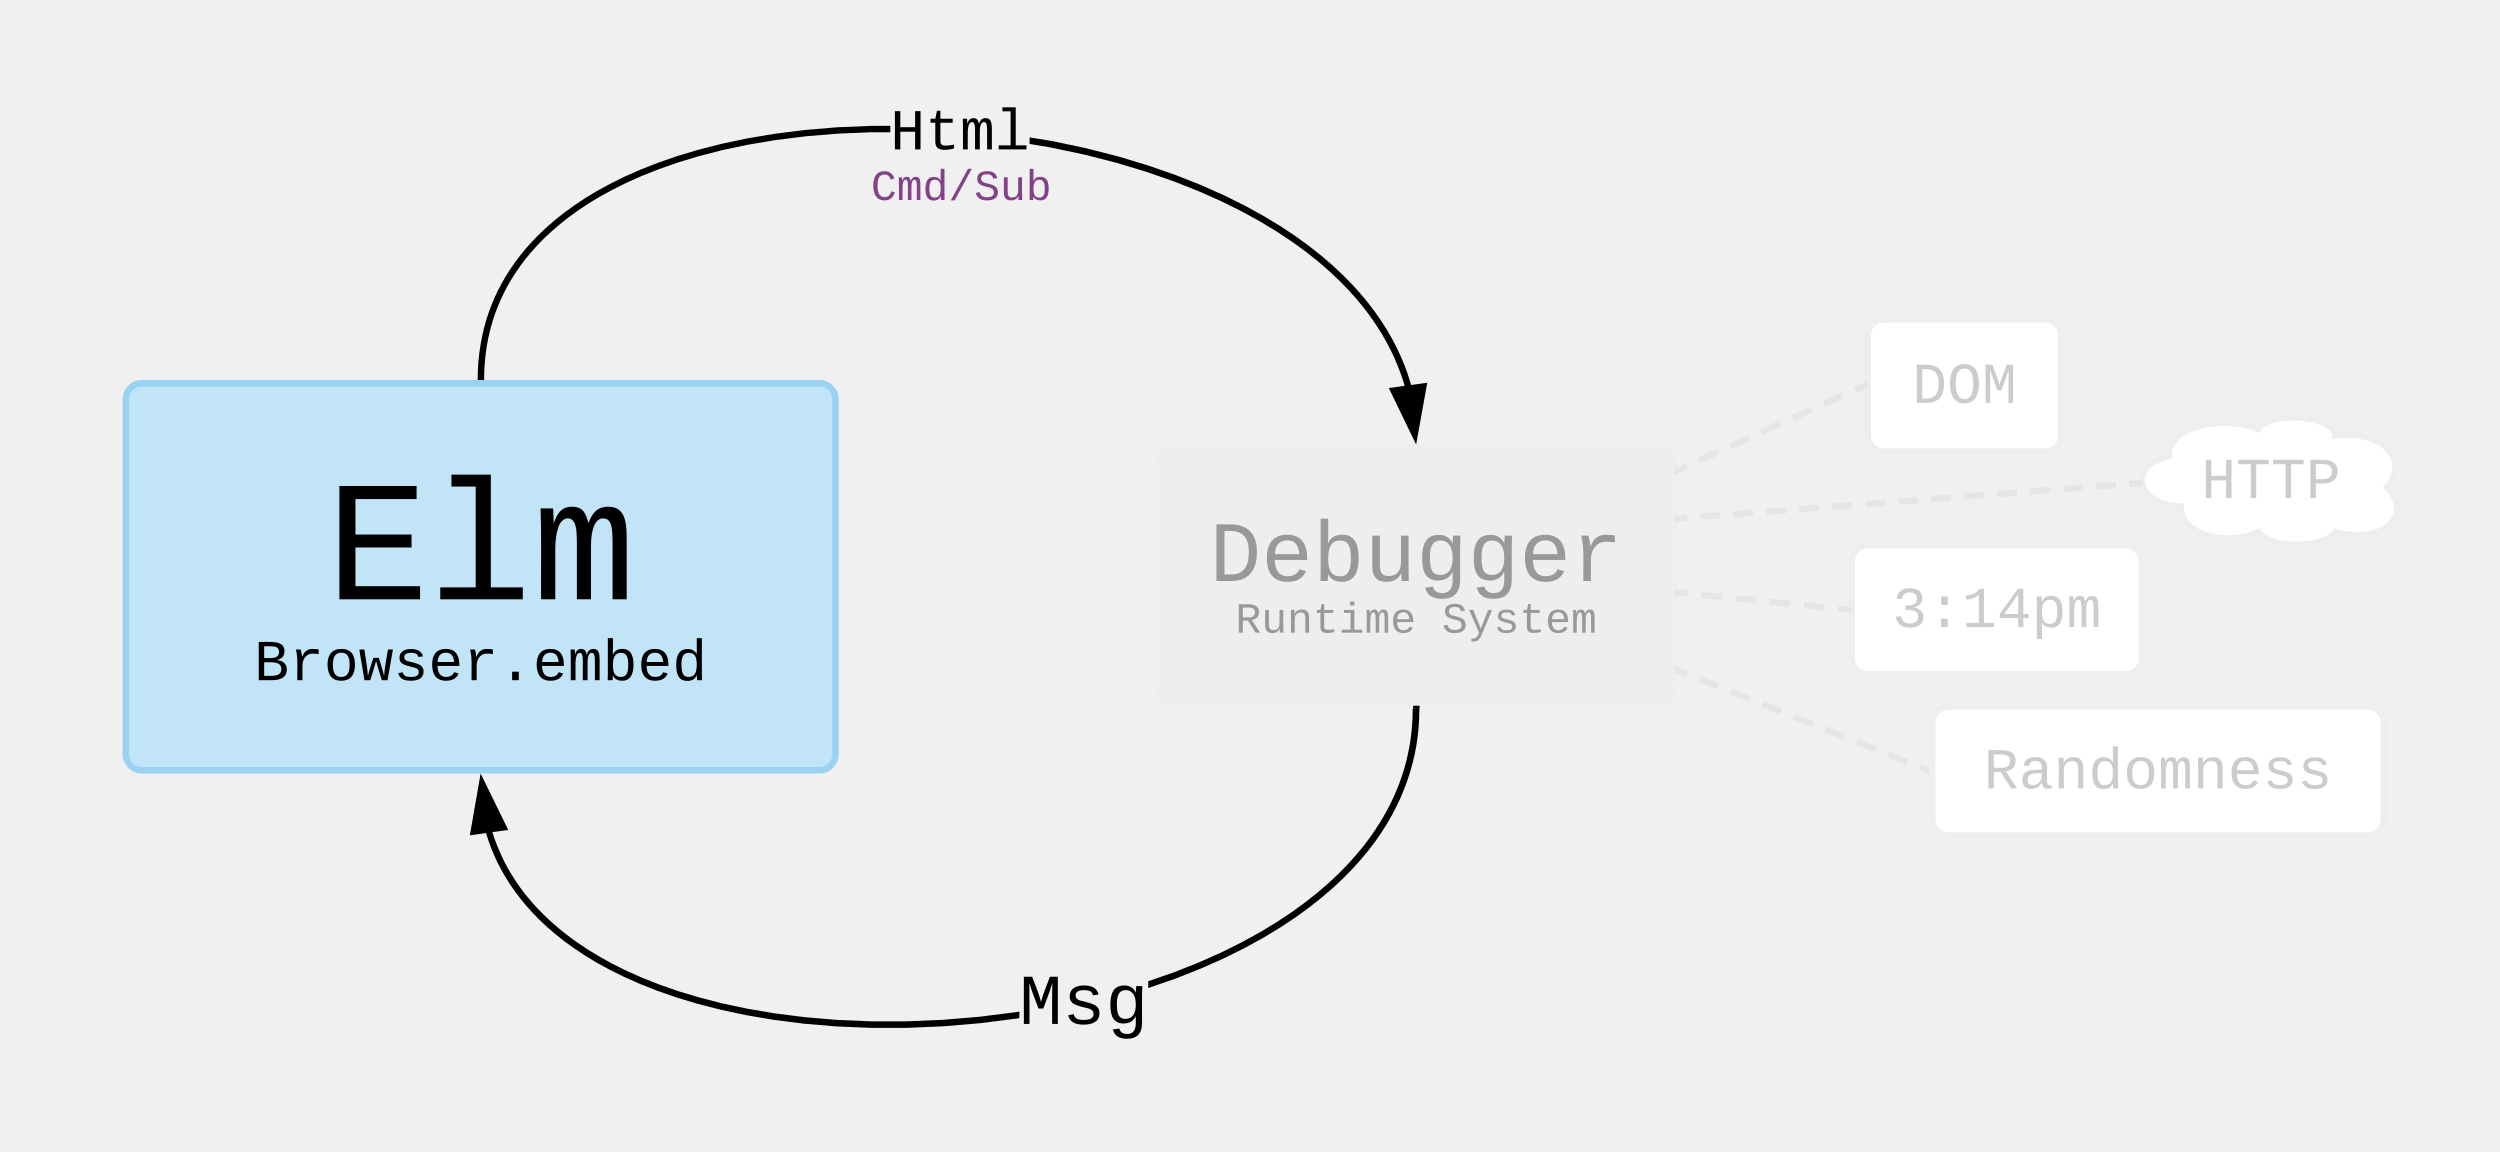
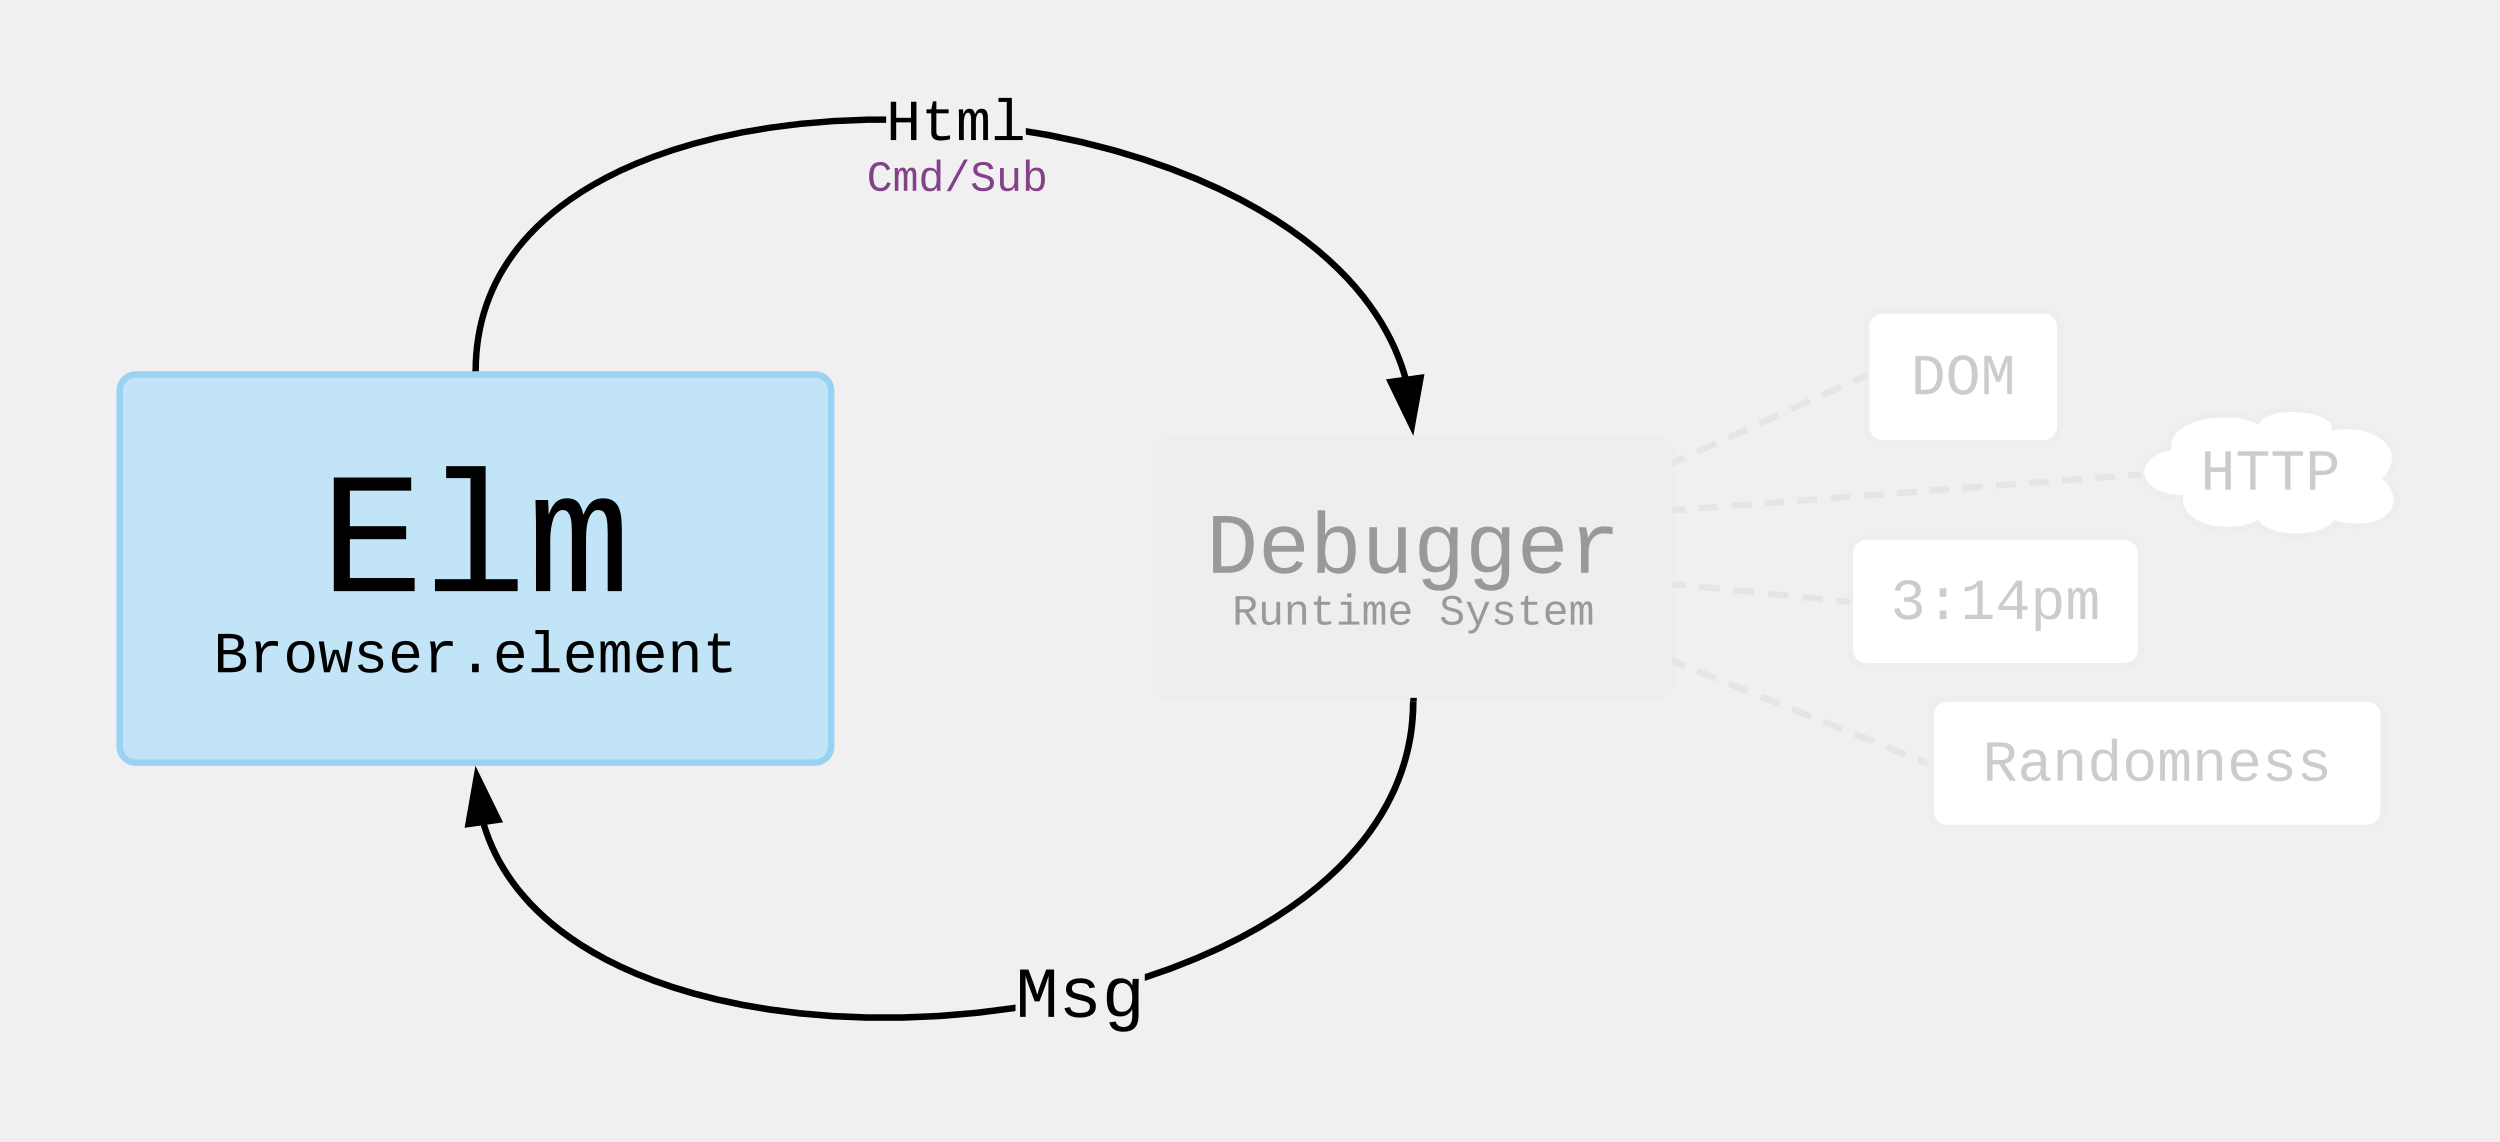
- <svg xmlns="http://www.w3.org/2000/svg" xmlns:ns1="lucid" xmlns:xlink="http://www.w3.org/1999/xlink" width="775" height="357">
-   <g transform="translate(-501 -1240)" ns1:page-tab-id="0_0">
+ <svg xmlns="http://www.w3.org/2000/svg" xmlns:ns1="lucid" xmlns:xlink="http://www.w3.org/1999/xlink" width="773" height="353">
+   <g transform="translate(-503 -1243)" ns1:page-tab-id="0_0">
    <path d="M769 1293c0-2.76 2.24-5 5-5h50c2.76 0 5 2.24 5 5v10c0 2.76-2.24 5-5 5h-50c-2.76 0-5-2.24-5-5z" fill="none" />
    <use xlink:href="#a" transform="matrix(1,0,0,1,769,1288) translate(1.995443 13.9974)" />
    <path d="M860 1383.8c0-2.77 2.24-5 5-5h150c2.76 0 5 2.23 5 5v70c0 2.75-2.24 5-5 5H865c-2.76 0-5-2.25-5-5z" stroke="#eee" stroke-width="2" fill="#eee" />
    <use xlink:href="#b" transform="matrix(1,0,0,1,880,1378.792) translate(-4.010417 41.32812)" />
    <use xlink:href="#c" transform="matrix(1,0,0,1,880,1378.792) translate(3.990885 57.33073)" />
    <use xlink:href="#d" transform="matrix(1,0,0,1,880,1378.792) translate(68.0013 57.33073)" />
    <path d="M653.56 1497.7l.75 2.3.84 2.24.94 2.2 1.02 2.2 1.13 2.16 1.24 2.14 1.36 2.14 1.47 2.12 1.6 2.12 1.76 2.1 1.9 2.13 2.1 2.13 2.26 2.13 2.48 2.15 2.72 2.15 2.98 2.17 3.27 2.17 3.6 2.17 3.95 2.2 4.36 2.15 4.82 2.15 5.32 2.1 5.88 2.05 6.5 1.95 7.13 1.84 7.83 1.66 8.55 1.44 9.27 1.17 9.93.84 10.52.44H782l11.28-.47 11.38-.95 11.26-1.42 1.08-.18v2.03l-.8.13-11.33 1.44-11.46.97-11.35.48h-11.07l-10.6-.44-10.02-.84-9.34-1.18-8.64-1.46-7.9-1.68-7.23-1.85-6.57-1.98-5.95-2.07-5.4-2.14-4.9-2.18-4.44-2.2-4.04-2.2-3.66-2.23-3.34-2.22-3.05-2.2-2.77-2.2-2.55-2.2-2.33-2.2-2.14-2.18-1.95-2.18-1.8-2.18-1.67-2.2-1.52-2.18-1.4-2.2-1.28-2.22-1.17-2.23-1.05-2.26-.97-2.3-.86-2.33-.77-2.37-.06-.22 1.9-.53zM941 1459.82l-.06 2.9-.18 2.9-.3 2.8-.4 2.78-.53 2.74-.64 2.7-.76 2.7-.87 2.67-1 2.68-1.1 2.66-1.27 2.67-1.4 2.7-1.56 2.7-1.72 2.7-1.9 2.76-2.12 2.78-2.33 2.8-2.58 2.87-2.86 2.92-3.15 2.95-3.5 3-3.85 3.06-4.27 3.1-4.74 3.15-5.25 3.18-5.82 3.2-6.44 3.2-7.1 3.15-7.8 3.1-8.54 2.96v-2.12l7.84-2.72 7.73-3.06 7.02-3.12 6.35-3.16 5.74-3.15 5.17-3.14 4.67-3.1 4.2-3.06 3.8-3 3.42-2.95 3.08-2.9 2.8-2.86 2.5-2.8 2.3-2.75 2.05-2.72 1.85-2.68 1.68-2.65 1.52-2.62 1.36-2.6 1.23-2.6 1.1-2.6.95-2.57.85-2.6.73-2.6.6-2.64.52-2.65.4-2.7.28-2.73.18-2.8.06-2.87z" />
    <path d="M941 1459.9l-2-.22.1-.9h2.02zM657.05 1496.47l-9.18 1.3 2.58-14.77z" />
    <path d="M658.55 1497.27l-11.9 1.68 3.35-19.16zm-9.46-.68l6.44-.93-4.63-9.47z" />
    <use xlink:href="#e" transform="matrix(1,0,0,1,816.9952,1539.643) translate(0 17.77344)" />
    <path d="M827.27 1283.74l10.55 2.24 9.94 2.55 9.26 2.8 8.53 2.97 7.8 3.08 7.1 3.16 6.44 3.2 5.8 3.2 5.26 3.17 4.73 3.15 4.26 3.1 3.86 3.06 3.48 3.02 3.15 2.95 2.85 2.9 2.57 2.87 2.33 2.8 2.1 2.8 1.92 2.74 1.73 2.72 1.56 2.7 1.4 2.68 1.26 2.67 1.12 2.66 1 2.68.86 2.67.36 1.26-1.93.55-.34-1.22-.84-2.6-.98-2.58-1.08-2.6-1.22-2.58-1.37-2.6-1.5-2.63-1.7-2.65-1.86-2.7-2.06-2.7-2.28-2.76-2.52-2.8-2.8-2.84-3.08-2.9-3.4-2.95-3.8-3-4.2-3.05-4.68-3.1-5.17-3.14-5.73-3.15-6.36-3.15-7.02-3.12-7.72-3.06-8.46-2.94-9.18-2.77-9.86-2.53-10.47-2.22-6.7-1.13v-2.03zM777 1279v2h-5.96l-10.52.44-9.93.83-9.27 1.17-8.55 1.44-7.84 1.66-7.14 1.83-6.48 1.96-5.88 2.05-5.33 2.1-4.8 2.14-4.37 2.17-3.96 2.16-3.6 2.18-3.26 2.17-2.97 2.17-2.72 2.16-2.47 2.14-2.28 2.13-2.08 2.13-1.9 2.12-1.76 2.1-1.6 2.13-1.47 2.12-1.35 2.13-1.24 2.15-1.13 2.16-1.02 2.2-.93 2.2-.84 2.25-.73 2.28-.66 2.34-.55 2.4-.47 2.46-.37 2.54-.27 2.62-.17 2.72-.06 2.85-2-.03.06-2.9.18-2.8.28-2.7.4-2.62.47-2.55.57-2.47.68-2.43.77-2.37.87-2.33.95-2.3 1.07-2.25 1.16-2.24 1.28-2.2 1.4-2.2 1.53-2.2 1.64-2.18 1.8-2.18 1.97-2.18 2.16-2.2 2.33-2.18 2.54-2.2 2.78-2.2 3.04-2.2 3.34-2.23 3.67-2.22 4.03-2.2 4.44-2.22 4.9-2.16 5.4-2.14 5.96-2.07 6.56-1.98 7.23-1.85 7.9-1.68 8.64-1.46 9.34-1.18 10.02-.84 10.6-.44z" />
    <path d="M651 1357.9l-.1.9h-2.02l.13-1.13zM939.56 1374.6l-6.53-13.52 9.2-1.26z" />
    <path d="M940 1377.8l-8.47-17.52 11.92-1.63zm-5.47-15.92l4.6 9.5 1.86-10.38z" />
    <use xlink:href="#f" transform="matrix(1,0,0,1,776.9896,1271.916) translate(0.005 14.39648)" />
    <path d="M540 1363.8c0-2.77 2.24-5 5-5h210c2.76 0 5 2.23 5 5v110c0 2.75-2.24 5-5 5H545c-2.76 0-5-2.25-5-5z" stroke="#99d2f2" stroke-width="2" fill="#c1e4f7" />
    <use xlink:href="#g" transform="matrix(1,0,0,1,560,1358.792) translate(41.99219 66.98958)" />
-     <use xlink:href="#h" transform="matrix(1,0,0,1,560,1358.792) translate(19.78857 92.06315)" />
+     <use xlink:href="#h" transform="matrix(1,0,0,1,560,1358.792) translate(8.986816 92.06315)" />
    <path d="M1080 1344c0-2.76 2.24-5 5-5h50c2.76 0 5 2.24 5 5v31c0 2.76-2.24 5-5 5h-50c-2.76 0-5-2.24-5-5z" stroke="#eee" stroke-width="2" fill="#fff" />
    <use xlink:href="#i" transform="matrix(1,0,0,1,1100,1339) translate(-6.202637 25.89648)" />
    <path d="M1177 1397c-6.63 0-12-3.58-12-8 0-3.53 3.25-6.52 8.3-7.6-.3-10.4 19.7-12.4 27.7-8.4 4-6 24-4 24 2 12-2 24 6 16 16 8 8 0 18-16 14-4 5.2-20 5.2-24 0-8 4-24 2-24-8z" stroke="#eee" stroke-width="2" fill="#fff" />
    <use xlink:href="#j" transform="matrix(1,0,0,1,1181,1373) translate(2.396484 21.39648)" />
    <path d="M1075 1414c0-2.76 2.24-5 5-5h80c2.76 0 5 2.24 5 5v30c0 2.76-2.24 5-5 5h-80c-2.76 0-5-2.24-5-5z" stroke="#eee" stroke-width="2" fill="#fff" />
    <use xlink:href="#k" transform="matrix(1,0,0,1,1095,1409) translate(-7.405273 25.39648)" />
    <path d="M1021 1385.75l58-26.25" fill="none" />
    <path d="M1021 1385.75l2.9-1.3m3.87-1.76l5.8-2.64m3.86-1.75l5.8-2.6m3.87-1.76l5.8-2.63m3.87-1.74l5.8-2.62m3.86-1.75l5.8-2.64m3.87-1.75l2.9-1.3" stroke="#e5e5e5" stroke-width="2" fill="none" />
    <path d="M1021.4 1386.66l-1.4.64v-2.2l.6-.26zM1080 1360.15l-.6.26-.8-1.8 1.4-.65z" fill="#e5e5e5" />
    <path d="M1021 1400.75l143.1-10.96" fill="none" />
    <path d="M1021 1400.75l3.07-.23m4.08-.32l6.14-.47m4.08-.3l6.13-.48m4.1-.3l6.13-.48m4.1-.32l6.12-.47m4.1-.3l6.12-.48m4.1-.3l6.12-.48m4.08-.3l6.13-.48m4.1-.32l6.14-.47m4.08-.3l6.14-.48m4.1-.3l6.12-.48m4.1-.33l6.12-.46m4.1-.3l6.12-.48m4.1-.3l6.12-.48m4.1-.3l3.06-.25" stroke="#e5e5e5" stroke-width="2" fill="none" />
    <path d="M1021.08 1401.75l-1.08.08v-2l.92-.08zM1165 1389l.2 1.42.1.28-1.13.1-.15-2 1.04-.1z" fill="#e5e5e5" />
    <path d="M1021 1423.66l53 5.34" fill="none" />
    <path d="M1021 1423.66l3.18.32m4.24.42l6.36.65m4.24.42l6.36.64m4.24.44l6.36.64m4.24.43l6.36.65m4.24.43l3.18.32" stroke="#e5e5e5" stroke-width="2" fill="none" />
    <path d="M1021.1 1422.66l-.2 2-.9-.1v-2zM1075 1428.1v2l-1.1-.1.2-2z" fill="#e5e5e5" />
    <path d="M1021 1447.75l78 31.25" fill="none" />
    <path d="M1021 1447.75l2.92 1.17m3.9 1.56l5.86 2.35m3.9 1.56l5.85 2.33m3.9 1.57l5.85 2.34m3.9 1.56l5.85 2.35m3.9 1.56l5.85 2.35m3.9 1.57l5.85 2.34m3.9 1.56l5.85 2.35m3.9 1.56l2.92 1.17" stroke="#e5e5e5" stroke-width="2" fill="none" />
    <path d="M1021.37 1446.82l-.74 1.86-.63-.25v-2.16zM1100 1478.32v2.16l-1.37-.55.74-1.86z" fill="#e5e5e5" />
    <path d="M1100 1464c0-2.76 2.24-5 5-5h130c2.76 0 5 2.24 5 5v30c0 2.76-2.24 5-5 5h-130c-2.76 0-5-2.24-5-5z" stroke="#eee" stroke-width="2" fill="#fff" />
    <g>
      <use xlink:href="#l" transform="matrix(1,0,0,1,1120,1459) translate(-4.008789 25.39648)" />
    </g>
    <defs>
      <path fill="#834187" d="M650-1214c-281 0-336 244-336 533 0 295 60 546 347 546 188 0 263-142 322-282l159 65C1058-155 935 20 659 20c-401 0-546-295-546-701 0-407 135-689 536-689 264 0 391 146 466 335l-168 65c-47-129-127-244-297-244" id="m" />
      <path fill="#834187" d="M904-1102c199 0 220 177 220 381V0H956v-686c-3-114 0-215-60-264-70-33-125-4-158 71-26 56-39 140-39 252V0H531v-686c-3-114-1-215-61-264-78-41-136 24-157 84-24 69-39 159-39 259V0H105c-3-360 6-732-6-1082h149c6 50 3 123 8 175 36-100 83-195 216-195 135 0 166 79 196 196 42-105 93-196 236-196" id="n" />
      <path fill="#834187" d="M865-914c-3-187-2-380-2-570h180v1261c0 76 1 155 6 223H877c-8-49-9-116-10-174h-5C801-44 708 26 530 26c-135 0-234-46-297-139s-95-232-95-419c0-377 131-566 392-566 176 0 271 63 335 184zm-286-51c-222 0-255 197-255 427 0 229 31 425 253 425 237 0 286-195 286-441 0-238-52-411-284-411" id="o" />
      <path fill="#834187" d="M114 20l821-1504h178L296 20H114" id="p" />
      <path fill="#834187" d="M614-1226c-167 1-283 53-283 213 0 183 186 193 334 234 230 63 463 120 463 409 0 286-219 387-518 390C309 23 131-98 79-338l185-37c34 165 149 248 351 246 184-2 324-58 324-238 0-203-207-221-372-266-210-57-422-111-422-377 0-267 201-356 470-360 279-5 430 101 480 324l-188 33c-28-141-121-215-293-213" id="q" />
      <path fill="#834187" d="M528 20c-247 0-343-132-343-381v-721h180v686c-4 177 45 284 224 277 194-8 279-136 279-336v-627h181c3 360-6 732 6 1082H885c-4-54-7-126-8-185h-3C809-64 714 20 528 20" id="r" />
      <path fill="#834187" d="M365-904c58-129 161-200 334-200 130 0 228 46 293 138s98 233 98 420c0 189-34 331-102 425S824 20 698 20c-170 0-275-64-336-184 0 55-3 116-9 164H179c5-68 6-147 6-223v-1261h180c-2 193 4 394-4 580h4zm283 791c221 0 256-197 256-427 0-229-34-425-254-425-236 0-285 195-285 441 0 237 53 411 283 411" id="s" />
      <g id="a">
        <use transform="matrix(0.006510417,0,0,0.006510417,0,0)" xlink:href="#m" />
        <use transform="matrix(0.006510417,0,0,0.006510417,8.001302,0)" xlink:href="#n" />
        <use transform="matrix(0.006510417,0,0,0.006510417,16.0026,0)" xlink:href="#o" />
        <use transform="matrix(0.006510417,0,0,0.006510417,24.00391,0)" xlink:href="#p" />
        <use transform="matrix(0.006510417,0,0,0.006510417,32.00521,0)" xlink:href="#q" />
        <use transform="matrix(0.006510417,0,0,0.006510417,40.00651,0)" xlink:href="#r" />
        <use transform="matrix(0.006510417,0,0,0.006510417,48.00781,0)" xlink:href="#s" />
      </g>
      <path fill="#999" d="M473-1349c438-1 655 221 652 661C1122-268 945-8 532 0H162v-1349h311zm42 1193c308-4 416-205 418-532 2-330-131-509-459-505H353v1037h162" id="t" />
      <path fill="#999" d="M617-1102c355 0 481 238 477 599H322c5 222 84 388 301 388 144 0 244-59 284-166l158 45C1002-72 854 20 623 20c-342 0-490-220-490-568 0-346 151-554 484-554zm291 461c-18-192-90-328-289-328-194 0-287 128-295 328h584" id="u" />
      <path fill="#999" d="M365-904c58-129 161-200 334-200 130 0 228 46 293 138s98 233 98 420c0 189-34 331-102 425S824 20 698 20c-170 0-275-64-336-184 0 55-3 116-9 164H179c5-68 6-147 6-223v-1261h180c-2 193 4 394-4 580h4zm283 791c221 0 256-197 256-427 0-229-34-425-254-425-236 0-285 195-285 441 0 237 53 411 283 411" id="v" />
      <path fill="#999" d="M528 20c-247 0-343-132-343-381v-721h180v686c-4 177 45 284 224 277 194-8 279-136 279-336v-627h181c3 360-6 732 6 1082H885c-4-54-7-126-8-185h-3C809-64 714 20 528 20" id="w" />
      <path fill="#999" d="M1048-32c-2 300-135 456-433 456-222-1-358-88-400-267l184-25c22 99 100 157 222 156 184-2 248-125 248-315 0-64 3-133-2-194C807-100 706-13 524-12c-306 0-381-228-381-537 0-318 85-550 400-550 164 0 271 83 325 202h3c1-60 3-134 12-185h171c-13 339-4 702-6 1050zM585-145c210-8 284-178 284-406 0-192-52-331-177-392-33-16-69-22-104-22-223 2-259 184-259 414 0 229 31 415 256 406" id="x" />
      <path fill="#999" d="M839-1102c70 0 148 7 206 17v167c-112-18-268-36-363 15-129 69-208 203-208 395V0H294c-10-367 32-789-52-1082h171c21 75 41 161 48 250h5c67-152 152-270 373-270" id="y" />
      <g id="b">
        <use transform="matrix(0.01302083,0,0,0.01302083,0,0)" xlink:href="#t" />
        <use transform="matrix(0.01302083,0,0,0.01302083,16.0026,0)" xlink:href="#u" />
        <use transform="matrix(0.01302083,0,0,0.01302083,32.00521,0)" xlink:href="#v" />
        <use transform="matrix(0.01302083,0,0,0.01302083,48.00781,0)" xlink:href="#w" />
        <use transform="matrix(0.01302083,0,0,0.01302083,64.01042,0)" xlink:href="#x" />
        <use transform="matrix(0.01302083,0,0,0.01302083,80.01302,0)" xlink:href="#x" />
        <use transform="matrix(0.01302083,0,0,0.01302083,96.01563,0)" xlink:href="#u" />
        <use transform="matrix(0.01302083,0,0,0.01302083,112.0182,0)" xlink:href="#y" />
      </g>
      <path fill="#999" d="M1121-976c0 225-142 341-344 379L1177 0H957L591-575H353V0H162v-1349h482c281 3 477 100 477 373zM633-726c181-1 296-73 296-247 0-149-101-223-304-223H353v470h280" id="z" />
      <path fill="#999" d="M706-1102c241 0 344 136 343 381V0H868v-695c1-168-57-273-220-268-190 6-283 138-283 336V0H185c-3-360 6-732-6-1082h170c4 54 7 126 8 185h3c63-121 164-204 346-205" id="A" />
      <path fill="#999" d="M682 16c-209 0-323-80-324-285v-671H190v-142h170l58-282h120v282h432v142H538v652c2 114 60 155 182 155 106 0 209-16 297-34v137C921-4 806 16 682 16" id="B" />
      <path fill="#999" d="M745-142h380V0H143v-142h422v-798H246v-142h499v940zM545-1292v-192h200v192H545" id="C" />
      <path fill="#999" d="M904-1102c199 0 220 177 220 381V0H956v-686c-3-114 0-215-60-264-70-33-125-4-158 71-26 56-39 140-39 252V0H531v-686c-3-114-1-215-61-264-78-41-136 24-157 84-24 69-39 159-39 259V0H105c-3-360 6-732-6-1082h149c6 50 3 123 8 175 36-100 83-195 216-195 135 0 166 79 196 196 42-105 93-196 236-196" id="D" />
      <g id="c">
        <use transform="matrix(0.006510417,0,0,0.006510417,0,0)" xlink:href="#z" />
        <use transform="matrix(0.006510417,0,0,0.006510417,8.001302,0)" xlink:href="#w" />
        <use transform="matrix(0.006510417,0,0,0.006510417,16.0026,0)" xlink:href="#A" />
        <use transform="matrix(0.006510417,0,0,0.006510417,24.00391,0)" xlink:href="#B" />
        <use transform="matrix(0.006510417,0,0,0.006510417,32.00521,0)" xlink:href="#C" />
        <use transform="matrix(0.006510417,0,0,0.006510417,40.00651,0)" xlink:href="#D" />
        <use transform="matrix(0.006510417,0,0,0.006510417,48.00781,0)" xlink:href="#u" />
      </g>
      <path fill="#999" d="M614-1226c-167 1-283 53-283 213 0 183 186 193 334 234 230 63 463 120 463 409 0 286-219 387-518 390C309 23 131-98 79-338l185-37c34 165 149 248 351 246 184-2 324-58 324-238 0-203-207-221-372-266-210-57-422-111-422-377 0-267 201-356 470-360 279-5 430 101 480 324l-188 33c-28-141-121-215-293-213" id="E" />
      <path fill="#999" d="M168 279c222 39 310-114 368-290L66-1082h192c120 299 249 590 362 896 115-301 235-597 351-896h190L705 0c-65 164-130 320-275 396-67 36-177 35-262 18V279" id="F" />
      <path fill="#999" d="M873-819c-18-114-119-146-250-146-163 0-245 50-245 151 0 151 170 148 294 185 182 54 388 94 388 320 0 240-189 325-439 329-245 4-410-69-454-268l159-31c24 133 136 168 295 165 144-2 270-31 270-171 0-164-195-160-331-202-167-52-350-87-350-299 0-218 173-315 413-313 220 2 373 77 412 260" id="G" />
      <g id="d">
        <use transform="matrix(0.006510417,0,0,0.006510417,0,0)" xlink:href="#E" />
        <use transform="matrix(0.006510417,0,0,0.006510417,8.001302,0)" xlink:href="#F" />
        <use transform="matrix(0.006510417,0,0,0.006510417,16.0026,0)" xlink:href="#G" />
        <use transform="matrix(0.006510417,0,0,0.006510417,24.00391,0)" xlink:href="#B" />
        <use transform="matrix(0.006510417,0,0,0.006510417,32.00521,0)" xlink:href="#u" />
        <use transform="matrix(0.006510417,0,0,0.006510417,40.00651,0)" xlink:href="#D" />
      </g>
      <path d="M285-1169c8 382 2 780 4 1169H129v-1349h237c86 239 188 461 253 720 69-258 169-481 255-720h225V0H937c2-390-5-788 6-1169-75 255-170 488-259 729H547c-90-240-185-475-262-729" id="H" />
      <path d="M873-819c-18-114-119-146-250-146-163 0-245 50-245 151 0 151 170 148 294 185 182 54 388 94 388 320 0 240-189 325-439 329-245 4-410-69-454-268l159-31c24 133 136 168 295 165 144-2 270-31 270-171 0-164-195-160-331-202-167-52-350-87-350-299 0-218 173-315 413-313 220 2 373 77 412 260" id="I" />
      <path d="M1048-32c-2 300-135 456-433 456-222-1-358-88-400-267l184-25c22 99 100 157 222 156 184-2 248-125 248-315 0-64 3-133-2-194C807-100 706-13 524-12c-306 0-381-228-381-537 0-318 85-550 400-550 164 0 271 83 325 202h3c1-60 3-134 12-185h171c-13 339-4 702-6 1050zM585-145c210-8 284-178 284-406 0-192-52-331-177-392-33-16-69-22-104-22-223 2-259 184-259 414 0 229 31 415 256 406" id="J" />
      <g id="e">
        <use transform="matrix(0.01085069,0,0,0.01085069,0,0)" xlink:href="#H" />
        <use transform="matrix(0.01085069,0,0,0.01085069,13.3355,0)" xlink:href="#I" />
        <use transform="matrix(0.01085069,0,0,0.01085069,26.67101,0)" xlink:href="#J" />
      </g>
      <path d="M875 0v-623H353V0H162v-1349h191v566h522v-566h191V0H875" id="K" />
      <path d="M682 16c-209 0-323-80-324-285v-671H190v-142h170l58-282h120v282h432v142H538v652c2 114 60 155 182 155 106 0 209-16 297-34v137C921-4 806 16 682 16" id="L" />
      <path d="M904-1102c199 0 220 177 220 381V0H956v-686c-3-114 0-215-60-264-70-33-125-4-158 71-26 56-39 140-39 252V0H531v-686c-3-114-1-215-61-264-78-41-136 24-157 84-24 69-39 159-39 259V0H105c-3-360 6-732-6-1082h149c6 50 3 123 8 175 36-100 83-195 216-195 135 0 166 79 196 196 42-105 93-196 236-196" id="M" />
      <path d="M736-142h380V0H134v-142h422v-1200H267v-142h469v1342" id="N" />
      <g id="f">
        <use transform="matrix(0.008789062,0,0,0.008789062,0,0)" xlink:href="#K" />
        <use transform="matrix(0.008789062,0,0,0.008789062,10.80176,0)" xlink:href="#L" />
        <use transform="matrix(0.008789062,0,0,0.008789062,21.60352,0)" xlink:href="#M" />
        <use transform="matrix(0.008789062,0,0,0.008789062,32.40527,0)" xlink:href="#N" />
      </g>
      <path d="M162 0v-1349h919v156H353v422h668v154H353v461h769V0H162" id="O" />
      <g id="g">
        <use transform="matrix(0.02604167,0,0,0.02604167,0,0)" xlink:href="#O" />
        <use transform="matrix(0.02604167,0,0,0.02604167,32.00521,0)" xlink:href="#N" />
        <use transform="matrix(0.02604167,0,0,0.02604167,64.01042,0)" xlink:href="#M" />
      </g>
      <path d="M802-711c201 25 350 118 350 331C1152-95 921 0 634 0H162v-1349c401 9 908-74 908 327 0 184-111 275-268 311zm-224-69c174-2 300-51 300-218 0-163-124-198-302-198H353v416h225zM353-153c281-2 612 44 606-244-5-271-329-233-606-234v478" id="P" />
      <path d="M839-1102c70 0 148 7 206 17v167c-112-18-268-36-363 15-129 69-208 203-208 395V0H294c-10-367 32-789-52-1082h171c21 75 41 161 48 250h5c67-152 152-270 373-270" id="Q" />
      <path d="M615-1102c343 0 484 203 482 560-1 347-147 562-488 562-336 0-475-219-479-562-4-349 156-560 485-560zm-8 989c240 0 301-180 301-429 0-245-55-427-290-427-236 0-299 181-299 427 0 243 61 429 288 429" id="R" />
      <path d="M1018 0H814c-67-224-138-444-200-673C552-442 476-224 407 0H204L21-1082h178c43 310 105 601 126 933 54-225 128-425 193-638h193c63 212 134 415 185 638 22-336 90-622 136-933h176" id="S" />
      <path d="M617-1102c355 0 481 238 477 599H322c5 222 84 388 301 388 144 0 244-59 284-166l158 45C1002-72 854 20 623 20c-342 0-490-220-490-568 0-346 151-554 484-554zm291 461c-18-192-90-328-289-328-194 0-287 128-295 328h584" id="T" />
      <path d="M496 0v-299h235V0H496" id="U" />
-       <path d="M365-904c58-129 161-200 334-200 130 0 228 46 293 138s98 233 98 420c0 189-34 331-102 425S824 20 698 20c-170 0-275-64-336-184 0 55-3 116-9 164H179c5-68 6-147 6-223v-1261h180c-2 193 4 394-4 580h4zm283 791c221 0 256-197 256-427 0-229-34-425-254-425-236 0-285 195-285 441 0 237 53 411 283 411" id="V" />
-       <path d="M865-914c-3-187-2-380-2-570h180v1261c0 76 1 155 6 223H877c-8-49-9-116-10-174h-5C801-44 708 26 530 26c-135 0-234-46-297-139s-95-232-95-419c0-377 131-566 392-566 176 0 271 63 335 184zm-286-51c-222 0-255 197-255 427 0 229 31 425 253 425 237 0 286-195 286-441 0-238-52-411-284-411" id="W" />
+       <path d="M706-1102c241 0 344 136 343 381V0H868v-695c1-168-57-273-220-268-190 6-283 138-283 336V0H185c-3-360 6-732-6-1082h170c4 54 7 126 8 185h3c63-121 164-204 346-205" id="V" />
      <g id="h">
        <use transform="matrix(0.008789062,0,0,0.008789062,0,0)" xlink:href="#P" />
        <use transform="matrix(0.008789062,0,0,0.008789062,10.80176,0)" xlink:href="#Q" />
        <use transform="matrix(0.008789062,0,0,0.008789062,21.60352,0)" xlink:href="#R" />
        <use transform="matrix(0.008789062,0,0,0.008789062,32.40527,0)" xlink:href="#S" />
        <use transform="matrix(0.008789062,0,0,0.008789062,43.20703,0)" xlink:href="#I" />
        <use transform="matrix(0.008789062,0,0,0.008789062,54.00879,0)" xlink:href="#T" />
        <use transform="matrix(0.008789062,0,0,0.008789062,64.81055,0)" xlink:href="#Q" />
        <use transform="matrix(0.008789062,0,0,0.008789062,75.6123,0)" xlink:href="#U" />
        <use transform="matrix(0.008789062,0,0,0.008789062,86.41406,0)" xlink:href="#T" />
-         <use transform="matrix(0.008789062,0,0,0.008789062,97.21582,0)" xlink:href="#M" />
-         <use transform="matrix(0.008789062,0,0,0.008789062,108.0176,0)" xlink:href="#V" />
-         <use transform="matrix(0.008789062,0,0,0.008789062,118.8193,0)" xlink:href="#T" />
-         <use transform="matrix(0.008789062,0,0,0.008789062,129.6211,0)" xlink:href="#W" />
-       </g>
-       <path fill="#ccc" d="M473-1349c438-1 655 221 652 661C1122-268 945-8 532 0H162v-1349h311zm42 1193c308-4 416-205 418-532 2-330-131-509-459-505H353v1037h162" id="X" />
-       <path fill="#ccc" d="M102-681c0-398 126-689 513-689 165 0 291 58 379 174s132 287 132 515c-1 318-88 554-298 657-123 61-317 58-438-3-206-104-288-341-288-654zm749 406c94-160 97-656-5-807-57-85-130-132-231-132-104 0-178 47-234 132-101 153-99 655 1 809 57 89 130 138 232 138 109 0 184-49 237-140" id="Y" />
-       <path fill="#ccc" d="M285-1169c8 382 2 780 4 1169H129v-1349h237c86 239 188 461 253 720 69-258 169-481 255-720h225V0H937c2-390-5-788 6-1169-75 255-170 488-259 729H547c-90-240-185-475-262-729" id="Z" />
+         <use transform="matrix(0.008789062,0,0,0.008789062,97.21582,0)" xlink:href="#N" />
+         <use transform="matrix(0.008789062,0,0,0.008789062,108.0176,0)" xlink:href="#T" />
+         <use transform="matrix(0.008789062,0,0,0.008789062,118.8193,0)" xlink:href="#M" />
+         <use transform="matrix(0.008789062,0,0,0.008789062,129.6211,0)" xlink:href="#T" />
+         <use transform="matrix(0.008789062,0,0,0.008789062,140.4229,0)" xlink:href="#V" />
+         <use transform="matrix(0.008789062,0,0,0.008789062,151.2246,0)" xlink:href="#L" />
+       </g>
+       <path fill="#ccc" d="M473-1349c438-1 655 221 652 661C1122-268 945-8 532 0H162v-1349h311zm42 1193c308-4 416-205 418-532 2-330-131-509-459-505H353v1037h162" id="W" />
+       <path fill="#ccc" d="M102-681c0-398 126-689 513-689 165 0 291 58 379 174s132 287 132 515c-1 318-88 554-298 657-123 61-317 58-438-3-206-104-288-341-288-654zm749 406c94-160 97-656-5-807-57-85-130-132-231-132-104 0-178 47-234 132-101 153-99 655 1 809 57 89 130 138 232 138 109 0 184-49 237-140" id="X" />
+       <path fill="#ccc" d="M285-1169c8 382 2 780 4 1169H129v-1349h237c86 239 188 461 253 720 69-258 169-481 255-720h225V0H937c2-390-5-788 6-1169-75 255-170 488-259 729H547c-90-240-185-475-262-729" id="Y" />
      <g id="i">
-         <use transform="matrix(0.008789062,0,0,0.008789062,0,0)" xlink:href="#X" />
-         <use transform="matrix(0.008789062,0,0,0.008789062,10.80176,0)" xlink:href="#Y" />
-         <use transform="matrix(0.008789062,0,0,0.008789062,21.60352,0)" xlink:href="#Z" />
-       </g>
-       <path fill="#ccc" d="M875 0v-623H353V0H162v-1349h191v566h522v-566h191V0H875" id="aa" />
-       <path fill="#ccc" d="M709-1193V0H519v-1193H76v-156h1076v156H709" id="ab" />
-       <path fill="#ccc" d="M622-1349c296 4 497 117 497 404 0 282-193 424-485 431H353V0H162v-1349h460zm-15 684c195-3 320-88 320-277 0-184-129-255-328-254H353v531h254" id="ac" />
+         <use transform="matrix(0.008789062,0,0,0.008789062,0,0)" xlink:href="#W" />
+         <use transform="matrix(0.008789062,0,0,0.008789062,10.80176,0)" xlink:href="#X" />
+         <use transform="matrix(0.008789062,0,0,0.008789062,21.60352,0)" xlink:href="#Y" />
+       </g>
+       <path fill="#ccc" d="M875 0v-623H353V0H162v-1349h191v566h522v-566h191V0H875" id="Z" />
+       <path fill="#ccc" d="M709-1193V0H519v-1193H76v-156h1076v156H709" id="aa" />
+       <path fill="#ccc" d="M622-1349c296 4 497 117 497 404 0 282-193 424-485 431H353V0H162v-1349h460zm-15 684c195-3 320-88 320-277 0-184-129-255-328-254H353v531h254" id="ab" />
      <g id="j">
-         <use transform="matrix(0.008789062,0,0,0.008789062,0,0)" xlink:href="#aa" />
-         <use transform="matrix(0.008789062,0,0,0.008789062,10.80176,0)" xlink:href="#ab" />
-         <use transform="matrix(0.008789062,0,0,0.008789062,21.60352,0)" xlink:href="#ab" />
-         <use transform="matrix(0.008789062,0,0,0.008789062,32.40527,0)" xlink:href="#ac" />
-       </g>
-       <path fill="#ccc" d="M1060-1016c0 191-128 285-295 323v4c154 18 262 91 313 209 14 35 21 72 21 110 0 277-194 390-478 390-292 0-457-129-493-382l186-17c24 161 121 250 307 250 172 1 298-80 291-247-8-208-220-239-446-233v-156c217 9 409-34 409-232 0-152-102-225-264-225-159 0-264 88-278 233l-181-14c33-239 196-367 461-367 264 0 447 102 447 354" id="ad" />
-       <path fill="#ccc" d="M496 0v-299h235V0H496zm0-783v-299h235v299H496" id="ae" />
-       <path fill="#ccc" d="M148-1120c216-7 379-89 463-229h166v1204h353V0H157v-145h439v-1021c-79 124-254 184-448 194v-148" id="af" />
-       <path fill="#ccc" d="M937-319V0H757v-319H103v-140l635-890h199v888h188v142H937zm-180-835L257-461h500v-693" id="ag" />
-       <path fill="#ccc" d="M698-1104c312 3 392 244 392 558 0 315-82 566-392 566-169 0-277-65-331-184h-5c8 188 2 394 4 589H185V-858c0-76-1-156-6-224h175c6 52 9 120 10 178h4c58-122 150-202 330-200zm-49 991c225 0 255-203 255-433 0-225-32-419-253-419-236 0-285 192-285 441 0 237 53 411 283 411" id="ah" />
-       <path fill="#ccc" d="M904-1102c199 0 220 177 220 381V0H956v-686c-3-114 0-215-60-264-70-33-125-4-158 71-26 56-39 140-39 252V0H531v-686c-3-114-1-215-61-264-78-41-136 24-157 84-24 69-39 159-39 259V0H105c-3-360 6-732-6-1082h149c6 50 3 123 8 175 36-100 83-195 216-195 135 0 166 79 196 196 42-105 93-196 236-196" id="ai" />
+         <use transform="matrix(0.008789062,0,0,0.008789062,0,0)" xlink:href="#Z" />
+         <use transform="matrix(0.008789062,0,0,0.008789062,10.80176,0)" xlink:href="#aa" />
+         <use transform="matrix(0.008789062,0,0,0.008789062,21.60352,0)" xlink:href="#aa" />
+         <use transform="matrix(0.008789062,0,0,0.008789062,32.40527,0)" xlink:href="#ab" />
+       </g>
+       <path fill="#ccc" d="M1060-1016c0 191-128 285-295 323v4c154 18 262 91 313 209 14 35 21 72 21 110 0 277-194 390-478 390-292 0-457-129-493-382l186-17c24 161 121 250 307 250 172 1 298-80 291-247-8-208-220-239-446-233v-156c217 9 409-34 409-232 0-152-102-225-264-225-159 0-264 88-278 233l-181-14c33-239 196-367 461-367 264 0 447 102 447 354" id="ac" />
+       <path fill="#ccc" d="M496 0v-299h235V0H496zm0-783v-299h235v299H496" id="ad" />
+       <path fill="#ccc" d="M148-1120c216-7 379-89 463-229h166v1204h353V0H157v-145h439v-1021c-79 124-254 184-448 194v-148" id="ae" />
+       <path fill="#ccc" d="M937-319V0H757v-319H103v-140l635-890h199v888h188v142H937zm-180-835L257-461h500v-693" id="af" />
+       <path fill="#ccc" d="M698-1104c312 3 392 244 392 558 0 315-82 566-392 566-169 0-277-65-331-184h-5c8 188 2 394 4 589H185V-858c0-76-1-156-6-224h175c6 52 9 120 10 178h4c58-122 150-202 330-200zm-49 991c225 0 255-203 255-433 0-225-32-419-253-419-236 0-285 192-285 441 0 237 53 411 283 411" id="ag" />
+       <path fill="#ccc" d="M904-1102c199 0 220 177 220 381V0H956v-686c-3-114 0-215-60-264-70-33-125-4-158 71-26 56-39 140-39 252V0H531v-686c-3-114-1-215-61-264-78-41-136 24-157 84-24 69-39 159-39 259V0H105c-3-360 6-732-6-1082h149c6 50 3 123 8 175 36-100 83-195 216-195 135 0 166 79 196 196 42-105 93-196 236-196" id="ah" />
      <g id="k">
-         <use transform="matrix(0.008789062,0,0,0.008789062,0,0)" xlink:href="#ad" />
-         <use transform="matrix(0.008789062,0,0,0.008789062,10.80176,0)" xlink:href="#ae" />
-         <use transform="matrix(0.008789062,0,0,0.008789062,21.60352,0)" xlink:href="#af" />
-         <use transform="matrix(0.008789062,0,0,0.008789062,32.40527,0)" xlink:href="#ag" />
-         <use transform="matrix(0.008789062,0,0,0.008789062,43.20703,0)" xlink:href="#ah" />
-         <use transform="matrix(0.008789062,0,0,0.008789062,54.00879,0)" xlink:href="#ai" />
-       </g>
-       <path fill="#ccc" d="M1121-976c0 225-142 341-344 379L1177 0H957L591-575H353V0H162v-1349h482c281 3 477 100 477 373zM633-726c181-1 296-73 296-247 0-149-101-223-304-223H353v470h280" id="aj" />
-       <path fill="#ccc" d="M1000-272c3 95 12 159 101 161 21 0 41-3 59-7V-6c-44 10-86 16-139 16-141 2-191-84-197-217h-6C748-76 648 20 446 20c-207 0-318-120-318-322 0-266 194-348 454-354l236-4c12-191-40-305-222-305-140 0-220 47-232 172l-188-17c33-204 181-292 423-292 255 0 401 118 401 364v466zm-683-27c0 109 63 184 175 182 166-3 259-96 306-217 24-65 20-120 20-200-232 7-501-28-501 235" id="ak" />
-       <path fill="#ccc" d="M706-1102c241 0 344 136 343 381V0H868v-695c1-168-57-273-220-268-190 6-283 138-283 336V0H185c-3-360 6-732-6-1082h170c4 54 7 126 8 185h3c63-121 164-204 346-205" id="al" />
-       <path fill="#ccc" d="M865-914c-3-187-2-380-2-570h180v1261c0 76 1 155 6 223H877c-8-49-9-116-10-174h-5C801-44 708 26 530 26c-135 0-234-46-297-139s-95-232-95-419c0-377 131-566 392-566 176 0 271 63 335 184zm-286-51c-222 0-255 197-255 427 0 229 31 425 253 425 237 0 286-195 286-441 0-238-52-411-284-411" id="am" />
-       <path fill="#ccc" d="M615-1102c343 0 484 203 482 560-1 347-147 562-488 562-336 0-475-219-479-562-4-349 156-560 485-560zm-8 989c240 0 301-180 301-429 0-245-55-427-290-427-236 0-299 181-299 427 0 243 61 429 288 429" id="an" />
-       <path fill="#ccc" d="M617-1102c355 0 481 238 477 599H322c5 222 84 388 301 388 144 0 244-59 284-166l158 45C1002-72 854 20 623 20c-342 0-490-220-490-568 0-346 151-554 484-554zm291 461c-18-192-90-328-289-328-194 0-287 128-295 328h584" id="ao" />
-       <path fill="#ccc" d="M873-819c-18-114-119-146-250-146-163 0-245 50-245 151 0 151 170 148 294 185 182 54 388 94 388 320 0 240-189 325-439 329-245 4-410-69-454-268l159-31c24 133 136 168 295 165 144-2 270-31 270-171 0-164-195-160-331-202-167-52-350-87-350-299 0-218 173-315 413-313 220 2 373 77 412 260" id="ap" />
+         <use transform="matrix(0.008789062,0,0,0.008789062,0,0)" xlink:href="#ac" />
+         <use transform="matrix(0.008789062,0,0,0.008789062,10.80176,0)" xlink:href="#ad" />
+         <use transform="matrix(0.008789062,0,0,0.008789062,21.60352,0)" xlink:href="#ae" />
+         <use transform="matrix(0.008789062,0,0,0.008789062,32.40527,0)" xlink:href="#af" />
+         <use transform="matrix(0.008789062,0,0,0.008789062,43.20703,0)" xlink:href="#ag" />
+         <use transform="matrix(0.008789062,0,0,0.008789062,54.00879,0)" xlink:href="#ah" />
+       </g>
+       <path fill="#ccc" d="M1121-976c0 225-142 341-344 379L1177 0H957L591-575H353V0H162v-1349h482c281 3 477 100 477 373zM633-726c181-1 296-73 296-247 0-149-101-223-304-223H353v470h280" id="ai" />
+       <path fill="#ccc" d="M1000-272c3 95 12 159 101 161 21 0 41-3 59-7V-6c-44 10-86 16-139 16-141 2-191-84-197-217h-6C748-76 648 20 446 20c-207 0-318-120-318-322 0-266 194-348 454-354l236-4c12-191-40-305-222-305-140 0-220 47-232 172l-188-17c33-204 181-292 423-292 255 0 401 118 401 364v466zm-683-27c0 109 63 184 175 182 166-3 259-96 306-217 24-65 20-120 20-200-232 7-501-28-501 235" id="aj" />
+       <path fill="#ccc" d="M706-1102c241 0 344 136 343 381V0H868v-695c1-168-57-273-220-268-190 6-283 138-283 336V0H185c-3-360 6-732-6-1082h170c4 54 7 126 8 185h3c63-121 164-204 346-205" id="ak" />
+       <path fill="#ccc" d="M865-914c-3-187-2-380-2-570h180v1261c0 76 1 155 6 223H877c-8-49-9-116-10-174h-5C801-44 708 26 530 26c-135 0-234-46-297-139s-95-232-95-419c0-377 131-566 392-566 176 0 271 63 335 184zm-286-51c-222 0-255 197-255 427 0 229 31 425 253 425 237 0 286-195 286-441 0-238-52-411-284-411" id="al" />
+       <path fill="#ccc" d="M615-1102c343 0 484 203 482 560-1 347-147 562-488 562-336 0-475-219-479-562-4-349 156-560 485-560zm-8 989c240 0 301-180 301-429 0-245-55-427-290-427-236 0-299 181-299 427 0 243 61 429 288 429" id="am" />
+       <path fill="#ccc" d="M617-1102c355 0 481 238 477 599H322c5 222 84 388 301 388 144 0 244-59 284-166l158 45C1002-72 854 20 623 20c-342 0-490-220-490-568 0-346 151-554 484-554zm291 461c-18-192-90-328-289-328-194 0-287 128-295 328h584" id="an" />
+       <path fill="#ccc" d="M873-819c-18-114-119-146-250-146-163 0-245 50-245 151 0 151 170 148 294 185 182 54 388 94 388 320 0 240-189 325-439 329-245 4-410-69-454-268l159-31c24 133 136 168 295 165 144-2 270-31 270-171 0-164-195-160-331-202-167-52-350-87-350-299 0-218 173-315 413-313 220 2 373 77 412 260" id="ao" />
      <g id="l">
-         <use transform="matrix(0.008789062,0,0,0.008789062,0,0)" xlink:href="#aj" />
-         <use transform="matrix(0.008789062,0,0,0.008789062,10.80176,0)" xlink:href="#ak" />
-         <use transform="matrix(0.008789062,0,0,0.008789062,21.60352,0)" xlink:href="#al" />
-         <use transform="matrix(0.008789062,0,0,0.008789062,32.40527,0)" xlink:href="#am" />
-         <use transform="matrix(0.008789062,0,0,0.008789062,43.20703,0)" xlink:href="#an" />
-         <use transform="matrix(0.008789062,0,0,0.008789062,54.00879,0)" xlink:href="#ai" />
-         <use transform="matrix(0.008789062,0,0,0.008789062,64.81055,0)" xlink:href="#al" />
-         <use transform="matrix(0.008789062,0,0,0.008789062,75.6123,0)" xlink:href="#ao" />
-         <use transform="matrix(0.008789062,0,0,0.008789062,86.41406,0)" xlink:href="#ap" />
-         <use transform="matrix(0.008789062,0,0,0.008789062,97.21582,0)" xlink:href="#ap" />
+         <use transform="matrix(0.008789062,0,0,0.008789062,0,0)" xlink:href="#ai" />
+         <use transform="matrix(0.008789062,0,0,0.008789062,10.80176,0)" xlink:href="#aj" />
+         <use transform="matrix(0.008789062,0,0,0.008789062,21.60352,0)" xlink:href="#ak" />
+         <use transform="matrix(0.008789062,0,0,0.008789062,32.40527,0)" xlink:href="#al" />
+         <use transform="matrix(0.008789062,0,0,0.008789062,43.20703,0)" xlink:href="#am" />
+         <use transform="matrix(0.008789062,0,0,0.008789062,54.00879,0)" xlink:href="#ah" />
+         <use transform="matrix(0.008789062,0,0,0.008789062,64.81055,0)" xlink:href="#ak" />
+         <use transform="matrix(0.008789062,0,0,0.008789062,75.6123,0)" xlink:href="#an" />
+         <use transform="matrix(0.008789062,0,0,0.008789062,86.41406,0)" xlink:href="#ao" />
+         <use transform="matrix(0.008789062,0,0,0.008789062,97.21582,0)" xlink:href="#ao" />
      </g>
    </defs>
  </g>
</svg>
